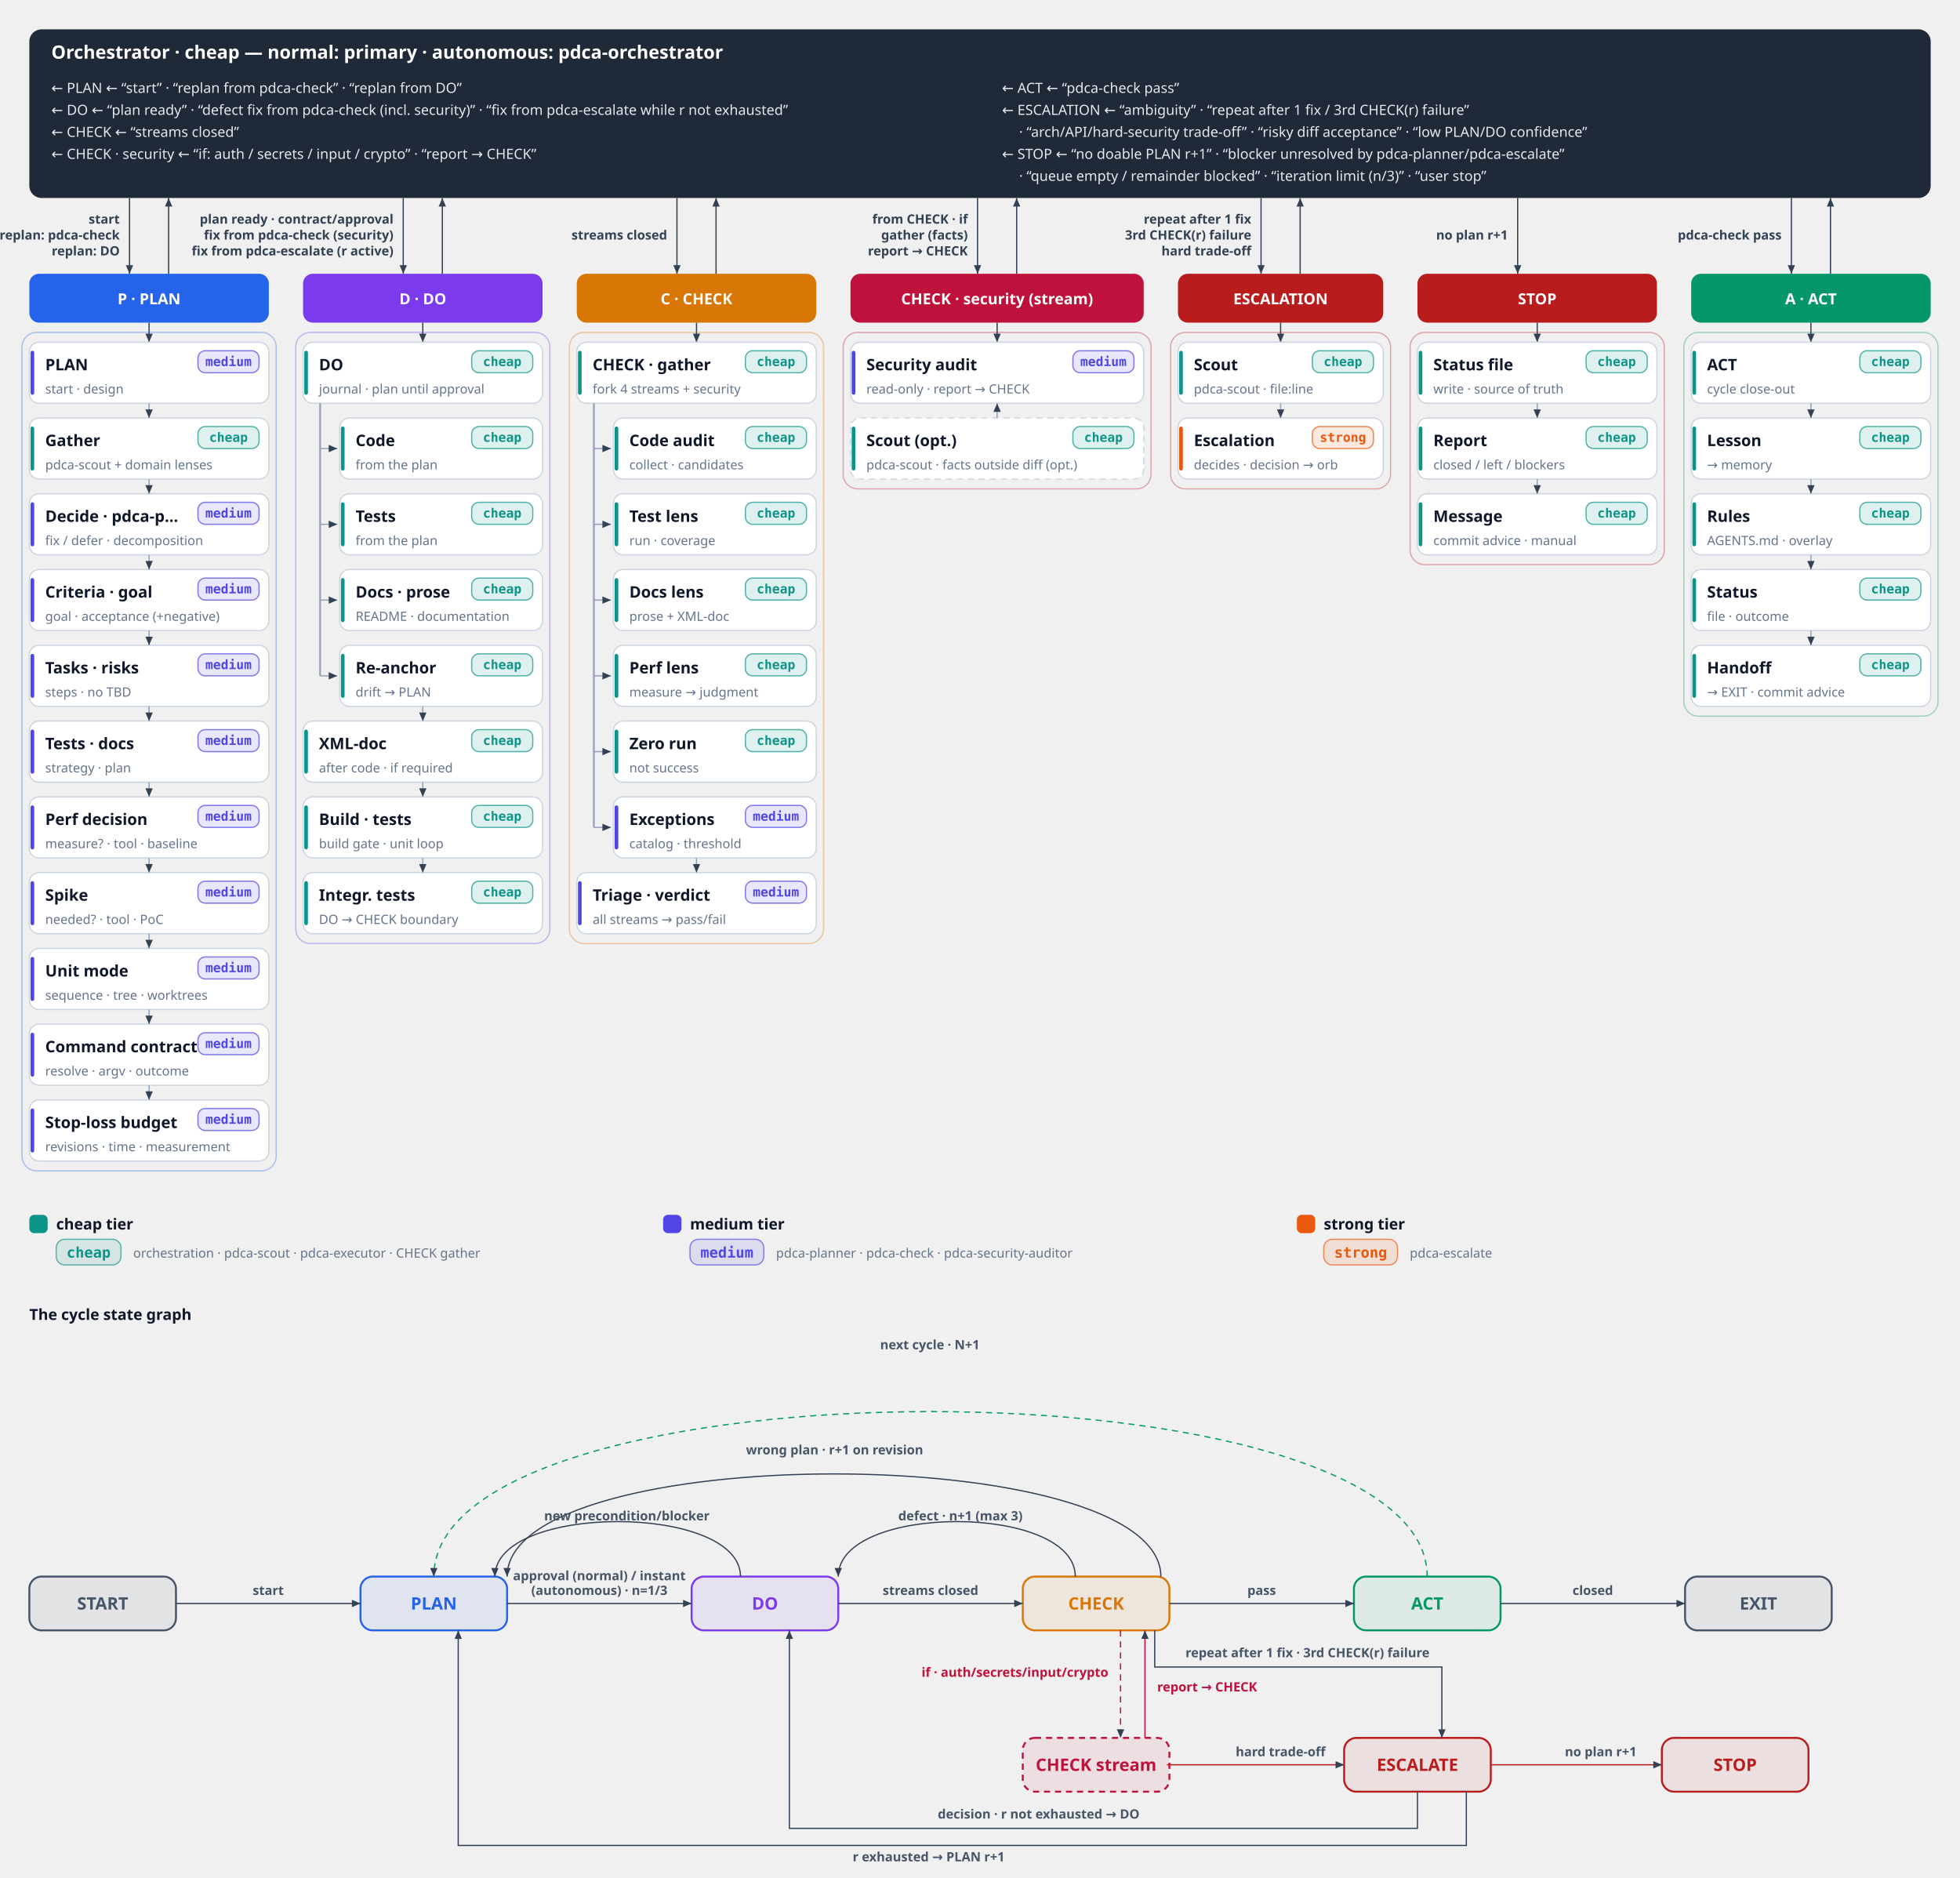
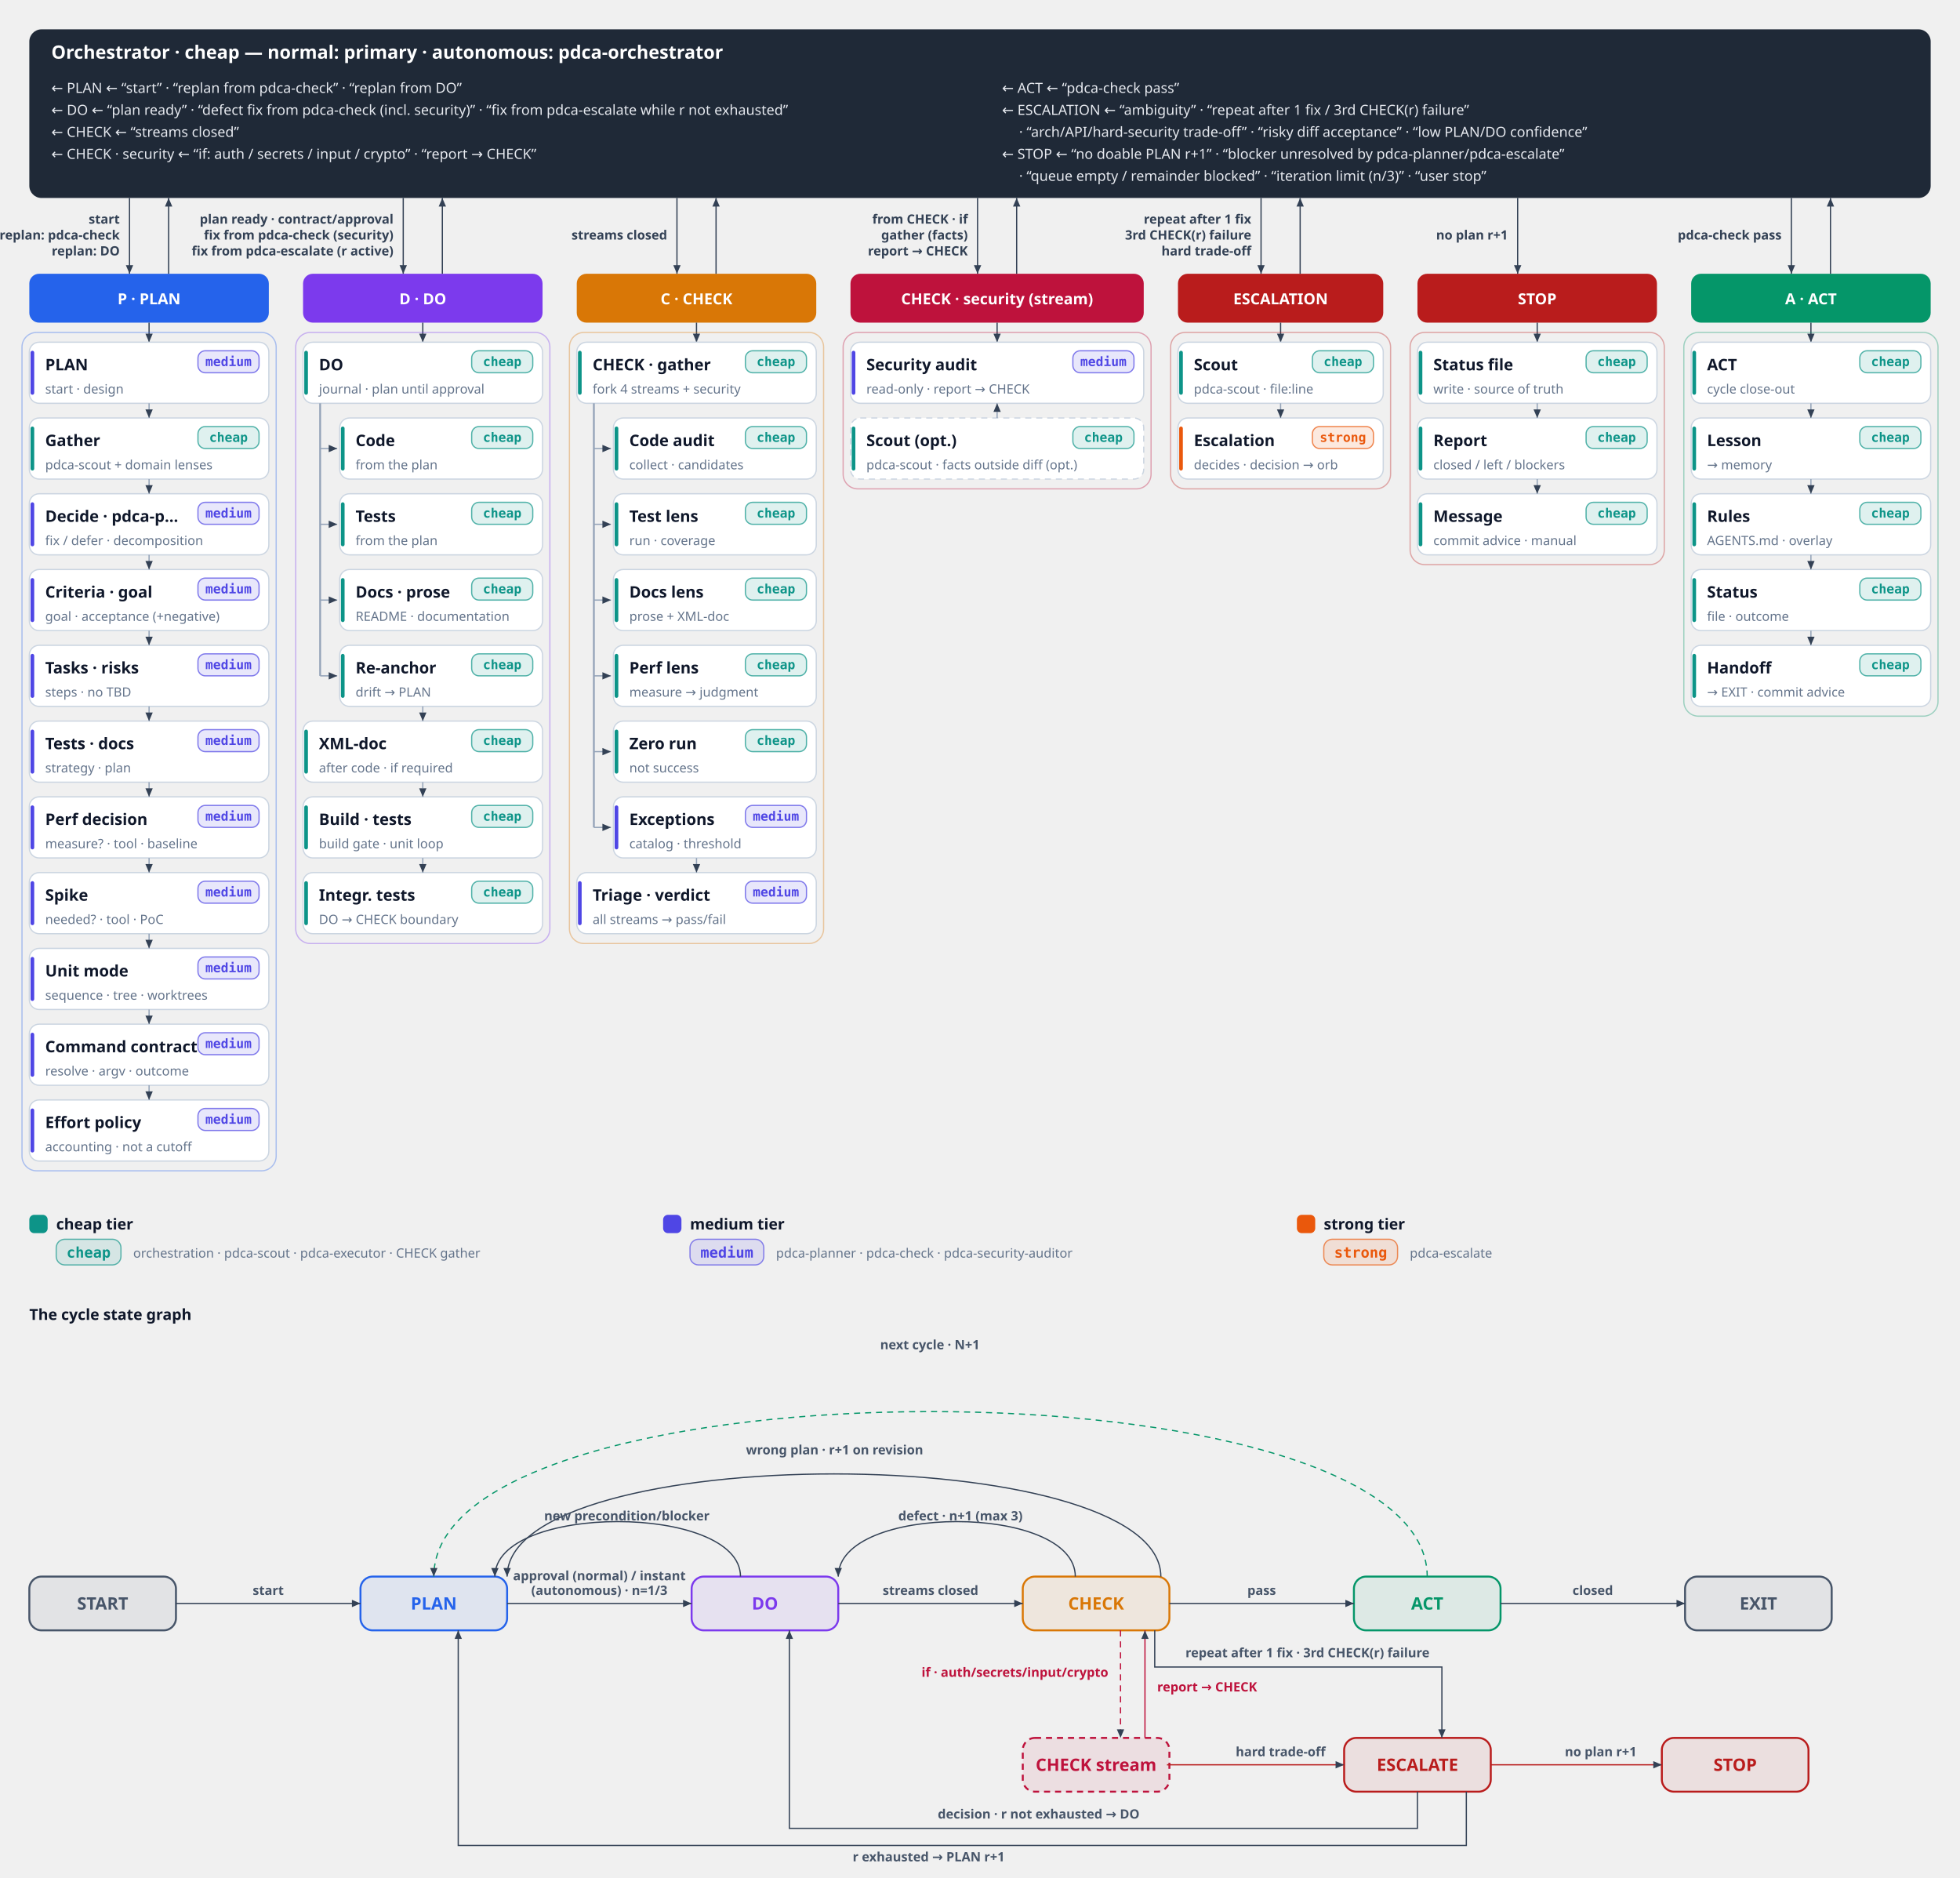
<svg xmlns="http://www.w3.org/2000/svg" viewBox="0 0 1604 1536" width="1604" font-family="Segoe UI, system-ui, sans-serif">
  <defs>
    <marker id="arrow" markerWidth="9" markerHeight="9" refX="7" refY="3" orient="auto">
      <path d="M0,0 L7,3 L0,6 Z" fill="#334155" />
    </marker>
  </defs>
  <style>
.t{font-size:13px;font-weight:600;fill:#0f172a}
.s{font-size:10.5px;fill:#64748b}
.h{font-size:12.5px;font-weight:700;fill:#ffffff}
.g{font-size:10.5px;font-weight:600}
.band{fill:#1f2937}
.bt{fill:#ffffff;font-size:15px;font-weight:700}
.ol{fill:#e6e9ef;font-size:11.5px}
.lt{font-size:12.5px;font-weight:700;fill:#0f172a}
.ls{font-size:10.5px;fill:#64748b}
.lm{font-family:ui-monospace,Consolas,Menlo,monospace;font-size:12px;font-weight:700}
.bm{font-family:ui-monospace,Consolas,Menlo,monospace;font-size:10.5px;font-weight:700}
.st{font-size:14px;font-weight:700}
</style>
  <rect x="24" y="24" width="1556" height="138" rx="10" class="band" />
  <text x="42" y="48" class="bt">Orchestrator · cheap — normal: primary · autonomous: pdca-orchestrator</text>
  <text x="42" y="76" class="ol">← PLAN ← “start” · “replan from pdca-check” · “replan from DO”</text>
  <text x="42" y="94" class="ol">← DO ← “plan ready” · “defect fix from pdca-check (incl. security)” · “fix from pdca-escalate while r not exhausted”</text>
  <text x="42" y="112" class="ol">← CHECK ← “streams closed”</text>
  <text x="42" y="130" class="ol">← CHECK · security ← “if: auth / secrets / input / crypto” · “report → CHECK”</text>
  <text x="820.0" y="76" class="ol">← ACT ← “pdca-check pass”</text>
  <text x="820.0" y="94" class="ol">← ESCALATION ← “ambiguity” · “repeat after 1 fix / 3rd CHECK(r) failure”</text>
  <text x="834.0" y="112" class="ol">· “arch/API/hard-security trade-off” · “risky diff acceptance” · “low PLAN/DO confidence”</text>
  <text x="820.0" y="130" class="ol">← STOP ← “no doable PLAN r+1” · “blocker unresolved by pdca-planner/pdca-escalate”</text>
  <text x="834.0" y="148" class="ol">· “queue empty / remainder blocked” · “iteration limit (n/3)” · “user stop”</text>
  <rect x="24" y="224" width="196" height="40" rx="8" fill="#2563eb" />
  <text x="122.0" y="249.0" class="h" text-anchor="middle">P · PLAN</text>
  <polyline points="122.0,264 122.0,280" fill="none" stroke="#334155" marker-end="url(#arrow)" />
  <rect x="24" y="280" width="196" height="50" rx="8" fill="#ffffff" stroke="#cbd5e1" stroke-width="1" />
  <rect x="25" y="287" width="3" height="36" rx="1.5" fill="#4f46e5" />
  <rect x="162" y="287" width="50" height="18" rx="6" fill="#4f46e5" fill-opacity="0.13" stroke="#4f46e5" stroke-opacity="0.7" />
  <text x="187.0" y="299.5" class="bm" fill="#4f46e5" text-anchor="middle">medium</text>
  <text x="37" y="303" class="t">PLAN</text>
  <text x="37" y="322" class="s">start · design</text>
  <rect x="24" y="342" width="196" height="50" rx="8" fill="#ffffff" stroke="#cbd5e1" stroke-width="1" />
  <rect x="25" y="349" width="3" height="36" rx="1.5" fill="#0d9488" />
  <rect x="162" y="349" width="50" height="18" rx="6" fill="#0d9488" fill-opacity="0.13" stroke="#0d9488" stroke-opacity="0.7" />
  <text x="187.0" y="361.5" class="bm" fill="#0d9488" text-anchor="middle">cheap</text>
  <text x="37" y="365" class="t">Gather</text>
  <text x="37" y="384" class="s">pdca-scout + domain lenses</text>
  <rect x="24" y="404" width="196" height="50" rx="8" fill="#ffffff" stroke="#cbd5e1" stroke-width="1" />
  <rect x="25" y="411" width="3" height="36" rx="1.5" fill="#4f46e5" />
  <rect x="162" y="411" width="50" height="18" rx="6" fill="#4f46e5" fill-opacity="0.13" stroke="#4f46e5" stroke-opacity="0.7" />
  <text x="187.0" y="423.5" class="bm" fill="#4f46e5" text-anchor="middle">medium</text>
  <text x="37" y="427" class="t">Decide · pdca-p…</text>
  <text x="37" y="446" class="s">fix / defer · decomposition</text>
  <rect x="24" y="466" width="196" height="50" rx="8" fill="#ffffff" stroke="#cbd5e1" stroke-width="1" />
  <rect x="25" y="473" width="3" height="36" rx="1.5" fill="#4f46e5" />
  <rect x="162" y="473" width="50" height="18" rx="6" fill="#4f46e5" fill-opacity="0.13" stroke="#4f46e5" stroke-opacity="0.7" />
  <text x="187.0" y="485.5" class="bm" fill="#4f46e5" text-anchor="middle">medium</text>
  <text x="37" y="489" class="t">Criteria · goal</text>
  <text x="37" y="508" class="s">goal · acceptance (+negative)</text>
  <rect x="24" y="528" width="196" height="50" rx="8" fill="#ffffff" stroke="#cbd5e1" stroke-width="1" />
  <rect x="25" y="535" width="3" height="36" rx="1.5" fill="#4f46e5" />
  <rect x="162" y="535" width="50" height="18" rx="6" fill="#4f46e5" fill-opacity="0.13" stroke="#4f46e5" stroke-opacity="0.7" />
  <text x="187.0" y="547.5" class="bm" fill="#4f46e5" text-anchor="middle">medium</text>
  <text x="37" y="551" class="t">Tasks · risks</text>
  <text x="37" y="570" class="s">steps · no TBD</text>
  <rect x="24" y="590" width="196" height="50" rx="8" fill="#ffffff" stroke="#cbd5e1" stroke-width="1" />
  <rect x="25" y="597" width="3" height="36" rx="1.5" fill="#4f46e5" />
  <rect x="162" y="597" width="50" height="18" rx="6" fill="#4f46e5" fill-opacity="0.13" stroke="#4f46e5" stroke-opacity="0.7" />
  <text x="187.0" y="609.5" class="bm" fill="#4f46e5" text-anchor="middle">medium</text>
  <text x="37" y="613" class="t">Tests · docs</text>
  <text x="37" y="632" class="s">strategy · plan</text>
  <rect x="24" y="652" width="196" height="50" rx="8" fill="#ffffff" stroke="#cbd5e1" stroke-width="1" />
  <rect x="25" y="659" width="3" height="36" rx="1.5" fill="#4f46e5" />
  <rect x="162" y="659" width="50" height="18" rx="6" fill="#4f46e5" fill-opacity="0.13" stroke="#4f46e5" stroke-opacity="0.7" />
  <text x="187.0" y="671.5" class="bm" fill="#4f46e5" text-anchor="middle">medium</text>
  <text x="37" y="675" class="t">Perf decision</text>
  <text x="37" y="694" class="s">measure? · tool · baseline</text>
  <rect x="24" y="714" width="196" height="50" rx="8" fill="#ffffff" stroke="#cbd5e1" stroke-width="1" />
  <rect x="25" y="721" width="3" height="36" rx="1.5" fill="#4f46e5" />
  <rect x="162" y="721" width="50" height="18" rx="6" fill="#4f46e5" fill-opacity="0.13" stroke="#4f46e5" stroke-opacity="0.7" />
  <text x="187.0" y="733.5" class="bm" fill="#4f46e5" text-anchor="middle">medium</text>
  <text x="37" y="737" class="t">Spike</text>
  <text x="37" y="756" class="s">needed? · tool · PoC</text>
  <rect x="24" y="776" width="196" height="50" rx="8" fill="#ffffff" stroke="#cbd5e1" stroke-width="1" />
  <rect x="25" y="783" width="3" height="36" rx="1.5" fill="#4f46e5" />
  <rect x="162" y="783" width="50" height="18" rx="6" fill="#4f46e5" fill-opacity="0.13" stroke="#4f46e5" stroke-opacity="0.7" />
  <text x="187.0" y="795.5" class="bm" fill="#4f46e5" text-anchor="middle">medium</text>
  <text x="37" y="799" class="t">Unit mode</text>
  <text x="37" y="818" class="s">sequence · tree · worktrees</text>
  <rect x="24" y="838" width="196" height="50" rx="8" fill="#ffffff" stroke="#cbd5e1" stroke-width="1" />
  <rect x="25" y="845" width="3" height="36" rx="1.5" fill="#4f46e5" />
  <rect x="162" y="845" width="50" height="18" rx="6" fill="#4f46e5" fill-opacity="0.13" stroke="#4f46e5" stroke-opacity="0.7" />
  <text x="187.0" y="857.5" class="bm" fill="#4f46e5" text-anchor="middle">medium</text>
  <text x="37" y="861" class="t">Command contract</text>
  <text x="37" y="880" class="s">resolve · argv · outcome</text>
  <rect x="24" y="900" width="196" height="50" rx="8" fill="#ffffff" stroke="#cbd5e1" stroke-width="1" />
  <rect x="25" y="907" width="3" height="36" rx="1.5" fill="#4f46e5" />
  <rect x="162" y="907" width="50" height="18" rx="6" fill="#4f46e5" fill-opacity="0.13" stroke="#4f46e5" stroke-opacity="0.7" />
  <text x="187.0" y="919.5" class="bm" fill="#4f46e5" text-anchor="middle">medium</text>
-   <text x="37" y="923" class="t">Stop-loss budget</text>
-   <text x="37" y="942" class="s">revisions · time · measurement</text>
+   <text x="37" y="923" class="t">Effort policy</text>
+   <text x="37" y="942" class="s">accounting · not a cutoff</text>
  <polyline points="122.0,330 122.0,342" fill="none" stroke="#94a3b8" marker-end="url(#arrow)" />
  <polyline points="122.0,392 122.0,404" fill="none" stroke="#94a3b8" marker-end="url(#arrow)" />
  <polyline points="122.0,454 122.0,466" fill="none" stroke="#94a3b8" marker-end="url(#arrow)" />
  <polyline points="122.0,516 122.0,528" fill="none" stroke="#94a3b8" marker-end="url(#arrow)" />
  <polyline points="122.0,578 122.0,590" fill="none" stroke="#94a3b8" marker-end="url(#arrow)" />
  <polyline points="122.0,640 122.0,652" fill="none" stroke="#94a3b8" marker-end="url(#arrow)" />
  <polyline points="122.0,702 122.0,714" fill="none" stroke="#94a3b8" marker-end="url(#arrow)" />
  <polyline points="122.0,764 122.0,776" fill="none" stroke="#94a3b8" marker-end="url(#arrow)" />
  <polyline points="122.0,826 122.0,838" fill="none" stroke="#94a3b8" marker-end="url(#arrow)" />
  <polyline points="122.0,888 122.0,900" fill="none" stroke="#94a3b8" marker-end="url(#arrow)" />
  <rect x="18" y="272" width="208" height="686" rx="12" fill="none" stroke="#2563eb" stroke-opacity="0.35" stroke-width="1" />
  <rect x="248" y="224" width="196" height="40" rx="8" fill="#7c3aed" />
  <text x="346.0" y="249.0" class="h" text-anchor="middle">D · DO</text>
  <polyline points="346.0,264 346.0,280" fill="none" stroke="#334155" marker-end="url(#arrow)" />
  <rect x="248" y="280" width="196" height="50" rx="8" fill="#ffffff" stroke="#cbd5e1" stroke-width="1" />
  <rect x="249" y="287" width="3" height="36" rx="1.5" fill="#0d9488" />
  <rect x="386" y="287" width="50" height="18" rx="6" fill="#0d9488" fill-opacity="0.13" stroke="#0d9488" stroke-opacity="0.7" />
  <text x="411.0" y="299.5" class="bm" fill="#0d9488" text-anchor="middle">cheap</text>
  <text x="261" y="303" class="t">DO</text>
  <text x="261" y="322" class="s">journal · plan until approval</text>
  <rect x="278" y="342" width="166" height="50" rx="8" fill="#ffffff" stroke="#cbd5e1" stroke-width="1" />
  <rect x="279" y="349" width="3" height="36" rx="1.5" fill="#0d9488" />
  <rect x="386" y="349" width="50" height="18" rx="6" fill="#0d9488" fill-opacity="0.13" stroke="#0d9488" stroke-opacity="0.7" />
  <text x="411.0" y="361.5" class="bm" fill="#0d9488" text-anchor="middle">cheap</text>
  <text x="291" y="365" class="t">Code</text>
  <text x="291" y="384" class="s">from the plan</text>
  <polyline points="262,367.0 276,367.0" fill="none" stroke="#94a3b8" marker-end="url(#arrow)" />
  <rect x="278" y="404" width="166" height="50" rx="8" fill="#ffffff" stroke="#cbd5e1" stroke-width="1" />
  <rect x="279" y="411" width="3" height="36" rx="1.5" fill="#0d9488" />
  <rect x="386" y="411" width="50" height="18" rx="6" fill="#0d9488" fill-opacity="0.13" stroke="#0d9488" stroke-opacity="0.7" />
  <text x="411.0" y="423.5" class="bm" fill="#0d9488" text-anchor="middle">cheap</text>
  <text x="291" y="427" class="t">Tests</text>
  <text x="291" y="446" class="s">from the plan</text>
  <polyline points="262,429.0 276,429.0" fill="none" stroke="#94a3b8" marker-end="url(#arrow)" />
  <rect x="278" y="466" width="166" height="50" rx="8" fill="#ffffff" stroke="#cbd5e1" stroke-width="1" />
  <rect x="279" y="473" width="3" height="36" rx="1.5" fill="#0d9488" />
  <rect x="386" y="473" width="50" height="18" rx="6" fill="#0d9488" fill-opacity="0.13" stroke="#0d9488" stroke-opacity="0.7" />
  <text x="411.0" y="485.5" class="bm" fill="#0d9488" text-anchor="middle">cheap</text>
  <text x="291" y="489" class="t">Docs · prose</text>
  <text x="291" y="508" class="s">README · documentation</text>
  <polyline points="262,491.0 276,491.0" fill="none" stroke="#94a3b8" marker-end="url(#arrow)" />
  <rect x="278" y="528" width="166" height="50" rx="8" fill="#ffffff" stroke="#cbd5e1" stroke-width="1" />
  <rect x="279" y="535" width="3" height="36" rx="1.5" fill="#0d9488" />
  <rect x="386" y="535" width="50" height="18" rx="6" fill="#0d9488" fill-opacity="0.13" stroke="#0d9488" stroke-opacity="0.7" />
  <text x="411.0" y="547.5" class="bm" fill="#0d9488" text-anchor="middle">cheap</text>
  <text x="291" y="551" class="t">Re-anchor</text>
  <text x="291" y="570" class="s">drift → PLAN</text>
  <polyline points="262,553.0 276,553.0" fill="none" stroke="#94a3b8" marker-end="url(#arrow)" />
  <line x1="262" y1="330" x2="262" y2="553.0" stroke="#94a3b8" stroke-width="1.5" />
  <rect x="248" y="590" width="196" height="50" rx="8" fill="#ffffff" stroke="#cbd5e1" stroke-width="1" />
  <rect x="249" y="597" width="3" height="36" rx="1.5" fill="#0d9488" />
  <rect x="386" y="597" width="50" height="18" rx="6" fill="#0d9488" fill-opacity="0.13" stroke="#0d9488" stroke-opacity="0.7" />
  <text x="411.0" y="609.5" class="bm" fill="#0d9488" text-anchor="middle">cheap</text>
  <text x="261" y="613" class="t">XML-doc</text>
  <text x="261" y="632" class="s">after code · if required</text>
  <path d="M346.0,578 L346.0,590" fill="none" stroke="#94a3b8" stroke-dasharray="5 4" marker-end="url(#arrow)" />
  <rect x="248" y="652" width="196" height="50" rx="8" fill="#ffffff" stroke="#cbd5e1" stroke-width="1" />
  <rect x="249" y="659" width="3" height="36" rx="1.5" fill="#0d9488" />
  <rect x="386" y="659" width="50" height="18" rx="6" fill="#0d9488" fill-opacity="0.13" stroke="#0d9488" stroke-opacity="0.7" />
  <text x="411.0" y="671.5" class="bm" fill="#0d9488" text-anchor="middle">cheap</text>
  <text x="261" y="675" class="t">Build · tests</text>
  <text x="261" y="694" class="s">build gate · unit loop</text>
  <path d="M346.0,640 L346.0,652" fill="none" stroke="#94a3b8" stroke-dasharray="5 4" marker-end="url(#arrow)" />
  <rect x="248" y="714" width="196" height="50" rx="8" fill="#ffffff" stroke="#cbd5e1" stroke-width="1" />
  <rect x="249" y="721" width="3" height="36" rx="1.5" fill="#0d9488" />
  <rect x="386" y="721" width="50" height="18" rx="6" fill="#0d9488" fill-opacity="0.13" stroke="#0d9488" stroke-opacity="0.7" />
  <text x="411.0" y="733.5" class="bm" fill="#0d9488" text-anchor="middle">cheap</text>
  <text x="261" y="737" class="t">Integr. tests</text>
  <text x="261" y="756" class="s">DO → CHECK boundary</text>
  <path d="M346.0,702 L346.0,714" fill="none" stroke="#94a3b8" stroke-dasharray="5 4" marker-end="url(#arrow)" />
  <rect x="242" y="272" width="208" height="500" rx="12" fill="none" stroke="#7c3aed" stroke-opacity="0.35" stroke-width="1" />
  <rect x="472" y="224" width="196" height="40" rx="8" fill="#d97706" />
  <text x="570.0" y="249.0" class="h" text-anchor="middle">C · CHECK</text>
  <polyline points="570.0,264 570.0,280" fill="none" stroke="#334155" marker-end="url(#arrow)" />
  <rect x="472" y="280" width="196" height="50" rx="8" fill="#ffffff" stroke="#cbd5e1" stroke-width="1" />
  <rect x="473" y="287" width="3" height="36" rx="1.5" fill="#0d9488" />
  <rect x="610" y="287" width="50" height="18" rx="6" fill="#0d9488" fill-opacity="0.13" stroke="#0d9488" stroke-opacity="0.7" />
  <text x="635.0" y="299.5" class="bm" fill="#0d9488" text-anchor="middle">cheap</text>
  <text x="485" y="303" class="t">CHECK · gather</text>
  <text x="485" y="322" class="s">fork 4 streams + security</text>
  <rect x="502" y="342" width="166" height="50" rx="8" fill="#ffffff" stroke="#cbd5e1" stroke-width="1" />
  <rect x="503" y="349" width="3" height="36" rx="1.5" fill="#0d9488" />
  <rect x="610" y="349" width="50" height="18" rx="6" fill="#0d9488" fill-opacity="0.13" stroke="#0d9488" stroke-opacity="0.7" />
  <text x="635.0" y="361.5" class="bm" fill="#0d9488" text-anchor="middle">cheap</text>
  <text x="515" y="365" class="t">Code audit</text>
  <text x="515" y="384" class="s">collect · candidates</text>
  <polyline points="486,367.0 500,367.0" fill="none" stroke="#94a3b8" marker-end="url(#arrow)" />
  <rect x="502" y="404" width="166" height="50" rx="8" fill="#ffffff" stroke="#cbd5e1" stroke-width="1" />
  <rect x="503" y="411" width="3" height="36" rx="1.5" fill="#0d9488" />
  <rect x="610" y="411" width="50" height="18" rx="6" fill="#0d9488" fill-opacity="0.13" stroke="#0d9488" stroke-opacity="0.7" />
  <text x="635.0" y="423.5" class="bm" fill="#0d9488" text-anchor="middle">cheap</text>
  <text x="515" y="427" class="t">Test lens</text>
  <text x="515" y="446" class="s">run · coverage</text>
  <polyline points="486,429.0 500,429.0" fill="none" stroke="#94a3b8" marker-end="url(#arrow)" />
  <rect x="502" y="466" width="166" height="50" rx="8" fill="#ffffff" stroke="#cbd5e1" stroke-width="1" />
  <rect x="503" y="473" width="3" height="36" rx="1.5" fill="#0d9488" />
  <rect x="610" y="473" width="50" height="18" rx="6" fill="#0d9488" fill-opacity="0.13" stroke="#0d9488" stroke-opacity="0.7" />
  <text x="635.0" y="485.5" class="bm" fill="#0d9488" text-anchor="middle">cheap</text>
  <text x="515" y="489" class="t">Docs lens</text>
  <text x="515" y="508" class="s">prose + XML-doc</text>
  <polyline points="486,491.0 500,491.0" fill="none" stroke="#94a3b8" marker-end="url(#arrow)" />
  <rect x="502" y="528" width="166" height="50" rx="8" fill="#ffffff" stroke="#cbd5e1" stroke-width="1" />
  <rect x="503" y="535" width="3" height="36" rx="1.5" fill="#0d9488" />
  <rect x="610" y="535" width="50" height="18" rx="6" fill="#0d9488" fill-opacity="0.13" stroke="#0d9488" stroke-opacity="0.7" />
  <text x="635.0" y="547.5" class="bm" fill="#0d9488" text-anchor="middle">cheap</text>
  <text x="515" y="551" class="t">Perf lens</text>
  <text x="515" y="570" class="s">measure → judgment</text>
  <polyline points="486,553.0 500,553.0" fill="none" stroke="#94a3b8" marker-end="url(#arrow)" />
  <rect x="502" y="590" width="166" height="50" rx="8" fill="#ffffff" stroke="#cbd5e1" stroke-width="1" />
  <rect x="503" y="597" width="3" height="36" rx="1.5" fill="#0d9488" />
  <rect x="610" y="597" width="50" height="18" rx="6" fill="#0d9488" fill-opacity="0.13" stroke="#0d9488" stroke-opacity="0.7" />
  <text x="635.0" y="609.5" class="bm" fill="#0d9488" text-anchor="middle">cheap</text>
  <text x="515" y="613" class="t">Zero run</text>
  <text x="515" y="632" class="s">not success</text>
  <polyline points="486,615.0 500,615.0" fill="none" stroke="#94a3b8" marker-end="url(#arrow)" />
  <rect x="502" y="652" width="166" height="50" rx="8" fill="#ffffff" stroke="#cbd5e1" stroke-width="1" />
  <rect x="503" y="659" width="3" height="36" rx="1.5" fill="#4f46e5" />
  <rect x="610" y="659" width="50" height="18" rx="6" fill="#4f46e5" fill-opacity="0.13" stroke="#4f46e5" stroke-opacity="0.7" />
  <text x="635.0" y="671.5" class="bm" fill="#4f46e5" text-anchor="middle">medium</text>
  <text x="515" y="675" class="t">Exceptions</text>
  <text x="515" y="694" class="s">catalog · threshold</text>
  <polyline points="486,677.0 500,677.0" fill="none" stroke="#94a3b8" marker-end="url(#arrow)" />
  <line x1="486" y1="330" x2="486" y2="677.0" stroke="#94a3b8" stroke-width="1.5" />
  <rect x="472" y="714" width="196" height="50" rx="8" fill="#ffffff" stroke="#cbd5e1" stroke-width="1" />
  <rect x="473" y="721" width="3" height="36" rx="1.5" fill="#4f46e5" />
  <rect x="610" y="721" width="50" height="18" rx="6" fill="#4f46e5" fill-opacity="0.13" stroke="#4f46e5" stroke-opacity="0.7" />
  <text x="635.0" y="733.5" class="bm" fill="#4f46e5" text-anchor="middle">medium</text>
  <text x="485" y="737" class="t">Triage · verdict</text>
  <text x="485" y="756" class="s">all streams → pass/fail</text>
  <path d="M570.0,702 L570.0,714" fill="none" stroke="#94a3b8" stroke-dasharray="5 4" marker-end="url(#arrow)" />
  <rect x="466" y="272" width="208" height="500" rx="12" fill="none" stroke="#d97706" stroke-opacity="0.35" stroke-width="1" />
  <rect x="696" y="224" width="240" height="40" rx="8" fill="#be123c" />
  <text x="816.0" y="249.0" class="h" text-anchor="middle">CHECK · security (stream)</text>
  <polyline points="816.0,264 816.0,280" fill="none" stroke="#334155" marker-end="url(#arrow)" />
  <rect x="696" y="280" width="240" height="50" rx="8" fill="#ffffff" stroke="#cbd5e1" stroke-width="1" />
  <rect x="697" y="287" width="3" height="36" rx="1.5" fill="#4f46e5" />
  <rect x="878" y="287" width="50" height="18" rx="6" fill="#4f46e5" fill-opacity="0.13" stroke="#4f46e5" stroke-opacity="0.7" />
  <text x="903.0" y="299.5" class="bm" fill="#4f46e5" text-anchor="middle">medium</text>
  <text x="709" y="303" class="t">Security audit</text>
  <text x="709" y="322" class="s">read-only · report → CHECK</text>
  <rect x="696" y="342" width="240" height="50" rx="8" fill="#ffffff" stroke="#cbd5e1" stroke-width="1" stroke-dasharray="5 4" />
  <rect x="697" y="349" width="3" height="36" rx="1.5" fill="#0d9488" />
  <rect x="878" y="349" width="50" height="18" rx="6" fill="#0d9488" fill-opacity="0.13" stroke="#0d9488" stroke-opacity="0.7" />
  <text x="903.0" y="361.5" class="bm" fill="#0d9488" text-anchor="middle">cheap</text>
  <text x="709" y="365" class="t">Scout (opt.)</text>
  <text x="709" y="384" class="s">pdca-scout · facts outside diff (opt.)</text>
  <path d="M816.0,342 L816.0,330" fill="none" stroke="#94a3b8" stroke-dasharray="5 4" marker-end="url(#arrow)" />
  <rect x="690" y="272" width="252" height="128" rx="12" fill="none" stroke="#be123c" stroke-opacity="0.35" stroke-width="1" />
  <rect x="964" y="224" width="168" height="40" rx="8" fill="#b91c1c" />
  <text x="1048.0" y="249.0" class="h" text-anchor="middle">ESCALATION</text>
  <polyline points="1048.0,264 1048.0,280" fill="none" stroke="#334155" marker-end="url(#arrow)" />
  <rect x="964" y="280" width="168" height="50" rx="8" fill="#ffffff" stroke="#cbd5e1" stroke-width="1" />
  <rect x="965" y="287" width="3" height="36" rx="1.5" fill="#0d9488" />
  <rect x="1074" y="287" width="50" height="18" rx="6" fill="#0d9488" fill-opacity="0.13" stroke="#0d9488" stroke-opacity="0.7" />
  <text x="1099.0" y="299.5" class="bm" fill="#0d9488" text-anchor="middle">cheap</text>
  <text x="977" y="303" class="t">Scout</text>
  <text x="977" y="322" class="s">pdca-scout · file:line</text>
  <rect x="964" y="342" width="168" height="50" rx="8" fill="#ffffff" stroke="#cbd5e1" stroke-width="1" />
  <rect x="965" y="349" width="3" height="36" rx="1.5" fill="#ea580c" />
  <rect x="1074" y="349" width="50" height="18" rx="6" fill="#ea580c" fill-opacity="0.13" stroke="#ea580c" stroke-opacity="0.7" />
  <text x="1099.0" y="361.5" class="bm" fill="#ea580c" text-anchor="middle">strong</text>
  <text x="977" y="365" class="t">Escalation</text>
  <text x="977" y="384" class="s">decides · decision → orb</text>
  <polyline points="1048.0,330 1048.0,342" fill="none" stroke="#94a3b8" marker-end="url(#arrow)" />
  <rect x="958" y="272" width="180" height="128" rx="12" fill="none" stroke="#b91c1c" stroke-opacity="0.35" stroke-width="1" />
  <rect x="1160" y="224" width="196" height="40" rx="8" fill="#b91c1c" />
  <text x="1258.0" y="249.0" class="h" text-anchor="middle">STOP</text>
  <polyline points="1258.0,264 1258.0,280" fill="none" stroke="#334155" marker-end="url(#arrow)" />
  <rect x="1160" y="280" width="196" height="50" rx="8" fill="#ffffff" stroke="#cbd5e1" stroke-width="1" />
  <rect x="1161" y="287" width="3" height="36" rx="1.5" fill="#0d9488" />
  <rect x="1298" y="287" width="50" height="18" rx="6" fill="#0d9488" fill-opacity="0.13" stroke="#0d9488" stroke-opacity="0.7" />
  <text x="1323.0" y="299.5" class="bm" fill="#0d9488" text-anchor="middle">cheap</text>
  <text x="1173" y="303" class="t">Status file</text>
  <text x="1173" y="322" class="s">write · source of truth</text>
  <rect x="1160" y="342" width="196" height="50" rx="8" fill="#ffffff" stroke="#cbd5e1" stroke-width="1" />
  <rect x="1161" y="349" width="3" height="36" rx="1.5" fill="#0d9488" />
  <rect x="1298" y="349" width="50" height="18" rx="6" fill="#0d9488" fill-opacity="0.13" stroke="#0d9488" stroke-opacity="0.7" />
  <text x="1323.0" y="361.5" class="bm" fill="#0d9488" text-anchor="middle">cheap</text>
  <text x="1173" y="365" class="t">Report</text>
  <text x="1173" y="384" class="s">closed / left / blockers</text>
  <rect x="1160" y="404" width="196" height="50" rx="8" fill="#ffffff" stroke="#cbd5e1" stroke-width="1" />
  <rect x="1161" y="411" width="3" height="36" rx="1.5" fill="#0d9488" />
  <rect x="1298" y="411" width="50" height="18" rx="6" fill="#0d9488" fill-opacity="0.13" stroke="#0d9488" stroke-opacity="0.7" />
  <text x="1323.0" y="423.5" class="bm" fill="#0d9488" text-anchor="middle">cheap</text>
  <text x="1173" y="427" class="t">Message</text>
  <text x="1173" y="446" class="s">commit advice · manual</text>
  <polyline points="1258.0,330 1258.0,342" fill="none" stroke="#94a3b8" marker-end="url(#arrow)" />
  <polyline points="1258.0,392 1258.0,404" fill="none" stroke="#94a3b8" marker-end="url(#arrow)" />
  <rect x="1154" y="272" width="208" height="190" rx="12" fill="none" stroke="#b91c1c" stroke-opacity="0.35" stroke-width="1" />
  <rect x="1384" y="224" width="196" height="40" rx="8" fill="#059669" />
  <text x="1482.0" y="249.0" class="h" text-anchor="middle">A · ACT</text>
  <polyline points="1482.0,264 1482.0,280" fill="none" stroke="#334155" marker-end="url(#arrow)" />
  <rect x="1384" y="280" width="196" height="50" rx="8" fill="#ffffff" stroke="#cbd5e1" stroke-width="1" />
  <rect x="1385" y="287" width="3" height="36" rx="1.5" fill="#0d9488" />
  <rect x="1522" y="287" width="50" height="18" rx="6" fill="#0d9488" fill-opacity="0.13" stroke="#0d9488" stroke-opacity="0.7" />
  <text x="1547.0" y="299.5" class="bm" fill="#0d9488" text-anchor="middle">cheap</text>
  <text x="1397" y="303" class="t">ACT</text>
  <text x="1397" y="322" class="s">cycle close-out</text>
  <rect x="1384" y="342" width="196" height="50" rx="8" fill="#ffffff" stroke="#cbd5e1" stroke-width="1" />
  <rect x="1385" y="349" width="3" height="36" rx="1.5" fill="#0d9488" />
  <rect x="1522" y="349" width="50" height="18" rx="6" fill="#0d9488" fill-opacity="0.13" stroke="#0d9488" stroke-opacity="0.7" />
  <text x="1547.0" y="361.5" class="bm" fill="#0d9488" text-anchor="middle">cheap</text>
  <text x="1397" y="365" class="t">Lesson</text>
  <text x="1397" y="384" class="s">→ memory</text>
  <rect x="1384" y="404" width="196" height="50" rx="8" fill="#ffffff" stroke="#cbd5e1" stroke-width="1" />
  <rect x="1385" y="411" width="3" height="36" rx="1.5" fill="#0d9488" />
  <rect x="1522" y="411" width="50" height="18" rx="6" fill="#0d9488" fill-opacity="0.13" stroke="#0d9488" stroke-opacity="0.7" />
  <text x="1547.0" y="423.5" class="bm" fill="#0d9488" text-anchor="middle">cheap</text>
  <text x="1397" y="427" class="t">Rules</text>
  <text x="1397" y="446" class="s">AGENTS.md · overlay</text>
  <rect x="1384" y="466" width="196" height="50" rx="8" fill="#ffffff" stroke="#cbd5e1" stroke-width="1" />
  <rect x="1385" y="473" width="3" height="36" rx="1.5" fill="#0d9488" />
  <rect x="1522" y="473" width="50" height="18" rx="6" fill="#0d9488" fill-opacity="0.13" stroke="#0d9488" stroke-opacity="0.7" />
  <text x="1547.0" y="485.5" class="bm" fill="#0d9488" text-anchor="middle">cheap</text>
  <text x="1397" y="489" class="t">Status</text>
  <text x="1397" y="508" class="s">file · outcome</text>
  <rect x="1384" y="528" width="196" height="50" rx="8" fill="#ffffff" stroke="#cbd5e1" stroke-width="1" />
  <rect x="1385" y="535" width="3" height="36" rx="1.5" fill="#0d9488" />
  <rect x="1522" y="535" width="50" height="18" rx="6" fill="#0d9488" fill-opacity="0.13" stroke="#0d9488" stroke-opacity="0.7" />
  <text x="1547.0" y="547.5" class="bm" fill="#0d9488" text-anchor="middle">cheap</text>
  <text x="1397" y="551" class="t">Handoff</text>
  <text x="1397" y="570" class="s">→ EXIT · commit advice</text>
  <polyline points="1482.0,330 1482.0,342" fill="none" stroke="#94a3b8" marker-end="url(#arrow)" />
  <polyline points="1482.0,392 1482.0,404" fill="none" stroke="#94a3b8" marker-end="url(#arrow)" />
  <polyline points="1482.0,454 1482.0,466" fill="none" stroke="#94a3b8" marker-end="url(#arrow)" />
  <polyline points="1482.0,516 1482.0,528" fill="none" stroke="#94a3b8" marker-end="url(#arrow)" />
  <rect x="1378" y="272" width="208" height="314" rx="12" fill="none" stroke="#059669" stroke-opacity="0.35" stroke-width="1" />
  <polyline points="106.0,162 106.0,224" fill="none" stroke="#334155" data-edge-id="dispatch_p" marker-end="url(#arrow)" />
  <text x="98.0" y="183.0" class="g" fill="#334155" text-anchor="end">start</text>
  <text x="98.0" y="196.0" class="g" fill="#334155" text-anchor="end">replan: pdca-check</text>
  <text x="98.0" y="209.0" class="g" fill="#334155" text-anchor="end">replan: DO</text>
  <polyline points="138.0,224 138.0,162" fill="none" stroke="#334155" data-edge-id="return_p" marker-end="url(#arrow)" />
  <polyline points="330.0,162 330.0,224" fill="none" stroke="#334155" data-edge-id="dispatch_d" marker-end="url(#arrow)" />
  <text x="322.0" y="183.0" class="g" fill="#334155" text-anchor="end">plan ready · contract/approval</text>
  <text x="322.0" y="196.0" class="g" fill="#334155" text-anchor="end">fix from pdca-check (security)</text>
  <text x="322.0" y="209.0" class="g" fill="#334155" text-anchor="end">fix from pdca-escalate (r active)</text>
  <polyline points="362.0,224 362.0,162" fill="none" stroke="#334155" data-edge-id="return_d" marker-end="url(#arrow)" />
  <polyline points="554.0,162 554.0,224" fill="none" stroke="#334155" data-edge-id="dispatch_c" marker-end="url(#arrow)" />
  <text x="546.0" y="196.0" class="g" fill="#334155" text-anchor="end">streams closed</text>
  <polyline points="586.0,224 586.0,162" fill="none" stroke="#334155" data-edge-id="return_c" marker-end="url(#arrow)" />
  <polyline points="800.0,162 800.0,224" fill="none" stroke="#334155" data-edge-id="dispatch_sec" marker-end="url(#arrow)" />
  <text x="792.0" y="183.0" class="g" fill="#334155" text-anchor="end">from CHECK · if</text>
  <text x="792.0" y="196.0" class="g" fill="#334155" text-anchor="end">gather (facts)</text>
  <text x="792.0" y="209.0" class="g" fill="#334155" text-anchor="end">report → CHECK</text>
  <polyline points="832.0,224 832.0,162" fill="none" stroke="#334155" data-edge-id="return_sec" marker-end="url(#arrow)" />
  <polyline points="1032.0,162 1032.0,224" fill="none" stroke="#334155" data-edge-id="dispatch_e" marker-end="url(#arrow)" />
  <text x="1024.0" y="183.0" class="g" fill="#334155" text-anchor="end">repeat after 1 fix</text>
  <text x="1024.0" y="196.0" class="g" fill="#334155" text-anchor="end">3rd CHECK(r) failure</text>
  <text x="1024.0" y="209.0" class="g" fill="#334155" text-anchor="end">hard trade-off</text>
  <polyline points="1064.0,224 1064.0,162" fill="none" stroke="#334155" data-edge-id="return_e" marker-end="url(#arrow)" />
  <polyline points="1242.0,162 1242.0,224" fill="none" stroke="#334155" data-edge-id="dispatch_s" marker-end="url(#arrow)" />
  <text x="1234.0" y="196.0" class="g" fill="#334155" text-anchor="end">no plan r+1</text>
  <polyline points="1466.0,162 1466.0,224" fill="none" stroke="#334155" data-edge-id="dispatch_a" marker-end="url(#arrow)" />
  <text x="1458.0" y="196.0" class="g" fill="#334155" text-anchor="end">pdca-check pass</text>
  <polyline points="1498.0,224 1498.0,162" fill="none" stroke="#334155" data-edge-id="return_a" marker-end="url(#arrow)" />
  <rect x="24.0" y="994" width="15" height="15" rx="4" fill="#0d9488" />
  <text x="46.0" y="1006" class="lt">cheap tier</text>
  <rect x="46.0" y="1014" width="53.0" height="21" rx="7" fill="#0d9488" fill-opacity="0.12" stroke="#0d9488" stroke-opacity="0.65" />
  <text x="72.5" y="1029" class="lm" fill="#0d9488" text-anchor="middle">cheap</text>
  <text x="109.0" y="1029" class="ls">orchestration · pdca-scout · pdca-executor · CHECK gather</text>
  <rect x="542.667" y="994" width="15" height="15" rx="4" fill="#4f46e5" />
  <text x="564.667" y="1006" class="lt">medium tier</text>
  <rect x="564.667" y="1014" width="60.4" height="21" rx="7" fill="#4f46e5" fill-opacity="0.12" stroke="#4f46e5" stroke-opacity="0.65" />
  <text x="594.867" y="1029" class="lm" fill="#4f46e5" text-anchor="middle">medium</text>
  <text x="635.067" y="1029" class="ls">pdca-planner · pdca-check · pdca-security-auditor</text>
  <rect x="1061.333" y="994" width="15" height="15" rx="4" fill="#ea580c" />
  <text x="1083.333" y="1006" class="lt">strong tier</text>
  <rect x="1083.333" y="1014" width="60.4" height="21" rx="7" fill="#ea580c" fill-opacity="0.12" stroke="#ea580c" stroke-opacity="0.65" />
  <text x="1113.533" y="1029" class="lm" fill="#ea580c" text-anchor="middle">strong</text>
  <text x="1153.733" y="1029" class="ls">pdca-escalate</text>
  <text x="24" y="1080" class="lt">The cycle state graph</text>
  <rect x="24" y="1290" width="120" height="44" rx="10" fill="#475569" fill-opacity="0.08" stroke="#475569" stroke-width="1.6" data-node-id="START" />
  <text x="84.0" y="1317.0" class="st" fill="#475569" text-anchor="middle">START</text>
  <rect x="295" y="1290" width="120" height="44" rx="10" fill="#2563eb" fill-opacity="0.08" stroke="#2563eb" stroke-width="1.6" data-node-id="PLAN" />
  <text x="355.0" y="1317.0" class="st" fill="#2563eb" text-anchor="middle">PLAN</text>
  <rect x="566" y="1290" width="120" height="44" rx="10" fill="#7c3aed" fill-opacity="0.08" stroke="#7c3aed" stroke-width="1.6" data-node-id="DO" />
  <text x="626.0" y="1317.0" class="st" fill="#7c3aed" text-anchor="middle">DO</text>
  <rect x="837" y="1290" width="120" height="44" rx="10" fill="#d97706" fill-opacity="0.08" stroke="#d97706" stroke-width="1.6" data-node-id="CHECK" />
  <text x="897.0" y="1317.0" class="st" fill="#d97706" text-anchor="middle">CHECK</text>
  <rect x="1108" y="1290" width="120" height="44" rx="10" fill="#059669" fill-opacity="0.08" stroke="#059669" stroke-width="1.6" data-node-id="ACT" />
  <text x="1168.0" y="1317.0" class="st" fill="#059669" text-anchor="middle">ACT</text>
  <rect x="1379" y="1290" width="120" height="44" rx="10" fill="#475569" fill-opacity="0.08" stroke="#475569" stroke-width="1.6" data-node-id="EXIT" />
  <text x="1439.0" y="1317.0" class="st" fill="#475569" text-anchor="middle">EXIT</text>
  <polyline points="144,1312.0 295,1312.0" fill="none" stroke="#334155" data-edge-id="start_plan" marker-end="url(#arrow)" />
  <text x="219.5" y="1305.0" class="g" fill="#475569" text-anchor="middle">start</text>
  <polyline points="415,1312.0 566,1312.0" fill="none" stroke="#334155" data-edge-id="plan_do" marker-end="url(#arrow)" />
  <text x="490.5" y="1293.0" class="g" fill="#475569" text-anchor="middle">approval (normal) / instant</text>
  <text x="490.5" y="1305.0" class="g" fill="#475569" text-anchor="middle">(autonomous) · n=1/3</text>
  <polyline points="686,1312.0 837,1312.0" fill="none" stroke="#334155" data-edge-id="do_check" marker-end="url(#arrow)" />
  <text x="761.5" y="1305.0" class="g" fill="#475569" text-anchor="middle">streams closed</text>
  <polyline points="957,1312.0 1108,1312.0" fill="none" stroke="#334155" data-edge-id="check_act" marker-end="url(#arrow)" />
  <text x="1032.5" y="1305.0" class="g" fill="#475569" text-anchor="middle">pass</text>
  <polyline points="1228,1312.0 1379,1312.0" fill="none" stroke="#334155" data-edge-id="act_exit" marker-end="url(#arrow)" />
  <text x="1303.5" y="1305.0" class="g" fill="#475569" text-anchor="middle">closed</text>
  <path d="M880,1290 C880,1230 686,1230 686,1290" fill="none" stroke="#334155" marker-end="url(#arrow)" data-edge-id="check_do_defect" />
  <text x="786" y="1244" class="g" fill="#475569" text-anchor="middle">defect · n+1 (max 3)</text>
  <path d="M950,1290 C950,1178 415,1178 415,1290" fill="none" stroke="#334155" marker-end="url(#arrow)" data-edge-id="check_plan_replan" />
  <text x="683" y="1190" class="g" fill="#475569" text-anchor="middle">wrong plan · r+1 on revision</text>
  <path d="M606,1290 C606,1230 405,1230 405,1290" fill="none" stroke="#334155" marker-end="url(#arrow)" data-edge-id="do_plan_blocker" />
  <text x="513" y="1244" class="g" fill="#475569" text-anchor="middle">new precondition/blocker</text>
  <path d="M1168,1290 C1168,1110 355,1110 355,1290" fill="none" stroke="#059669" stroke-dasharray="5 4" marker-end="url(#arrow)" data-edge-id="act_plan" />
  <text x="761" y="1104" class="g" fill="#475569" text-anchor="middle">next cycle · N+1</text>
  <rect x="837" y="1422" width="120" height="44" rx="10" fill="#be123c" fill-opacity="0.08" stroke="#be123c" stroke-width="1.6" stroke-dasharray="5 4" data-node-id="sec_check" />
  <text x="897.0" y="1449.0" class="st" fill="#be123c" text-anchor="middle">CHECK stream</text>
  <rect x="1100" y="1422" width="120" height="44" rx="10" fill="#b91c1c" fill-opacity="0.08" stroke="#b91c1c" stroke-width="1.6" data-node-id="pdca-escalate" />
  <text x="1160.0" y="1449.0" class="st" fill="#b91c1c" text-anchor="middle">ESCALATE</text>
  <rect x="1360" y="1422" width="120" height="44" rx="10" fill="#b91c1c" fill-opacity="0.08" stroke="#b91c1c" stroke-width="1.6" data-node-id="stop" />
  <text x="1420.0" y="1449.0" class="st" fill="#b91c1c" text-anchor="middle">STOP</text>
  <polyline points="917,1334 917,1422" fill="none" stroke="#be123c" stroke-dasharray="5 4" data-edge-id="check_security" marker-end="url(#arrow)" />
  <text x="907" y="1372.0" class="g" fill="#be123c" text-anchor="end">if · auth/secrets/input/crypto</text>
  <polyline points="937,1422 937,1334" fill="none" stroke="#be123c" data-edge-id="security_check_report" marker-end="url(#arrow)" />
  <text x="947" y="1384.0" class="g" fill="#be123c" text-anchor="start">report → CHECK</text>
  <polyline points="945,1334 945,1364 1180,1364 1180,1422" fill="none" stroke="#334155" data-edge-id="check_escalate_trigger" marker-end="url(#arrow)" />
  <text x="1070" y="1356" class="g" fill="#475569" text-anchor="middle">repeat after 1 fix · 3rd CHECK(r) failure</text>
  <polyline points="955,1444.0 1100,1444.0" fill="none" stroke="#b91c1c" data-edge-id="security_escalate_tradeoff" marker-end="url(#arrow)" />
  <text x="1048" y="1437.0" class="g" fill="#475569" text-anchor="middle">hard trade-off</text>
  <polyline points="1220,1444.0 1360,1444.0" fill="none" stroke="#b91c1c" data-edge-id="escalate_stop" marker-end="url(#arrow)" />
  <text x="1310" y="1437.0" class="g" fill="#475569" text-anchor="middle">no plan r+1</text>
  <polyline points="1160,1466 1160,1496 646,1496 646,1334" fill="none" stroke="#334155" data-edge-id="escalate_do_nonexhausted" marker-end="url(#arrow)" />
  <text x="850" y="1488" class="g" fill="#475569" text-anchor="middle">decision · r not exhausted → DO</text>
  <polyline points="1200,1466 1200,1510 375,1510 375,1334" fill="none" stroke="#334155" data-edge-id="escalate_plan_exhausted" marker-end="url(#arrow)" />
  <text x="760" y="1523" class="g" fill="#475569" text-anchor="middle">r exhausted → PLAN r+1</text>
</svg>
